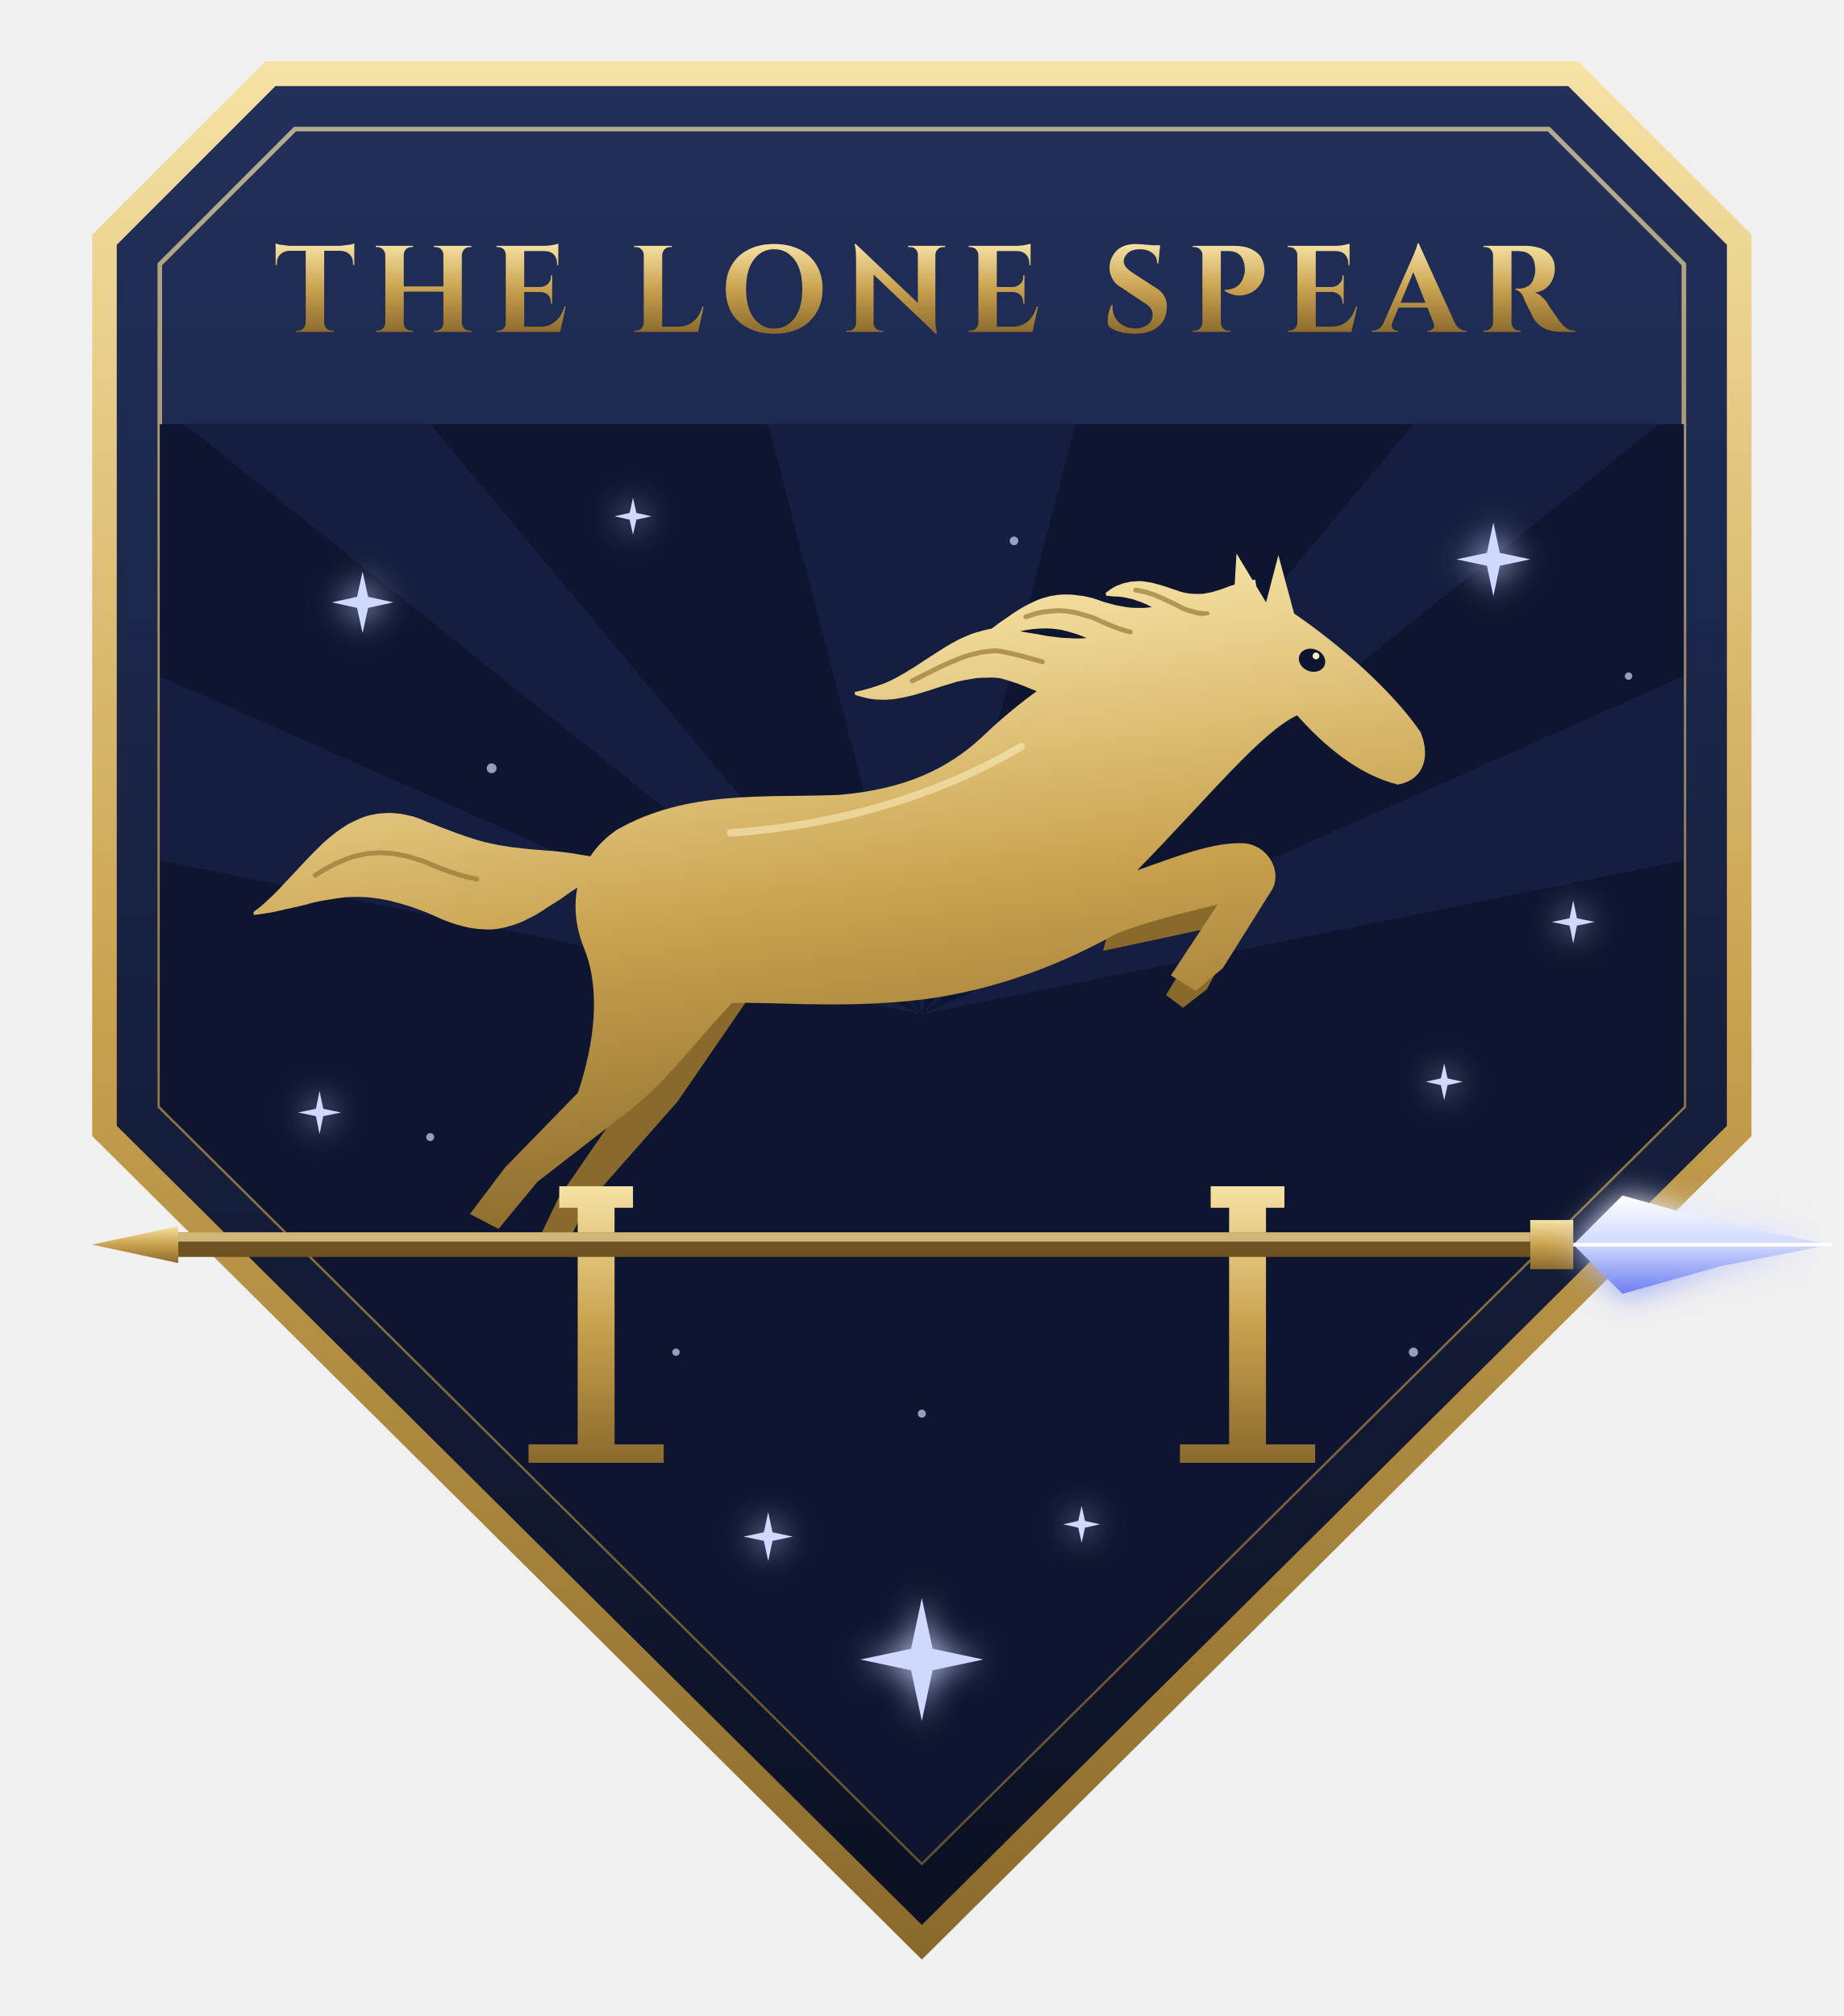
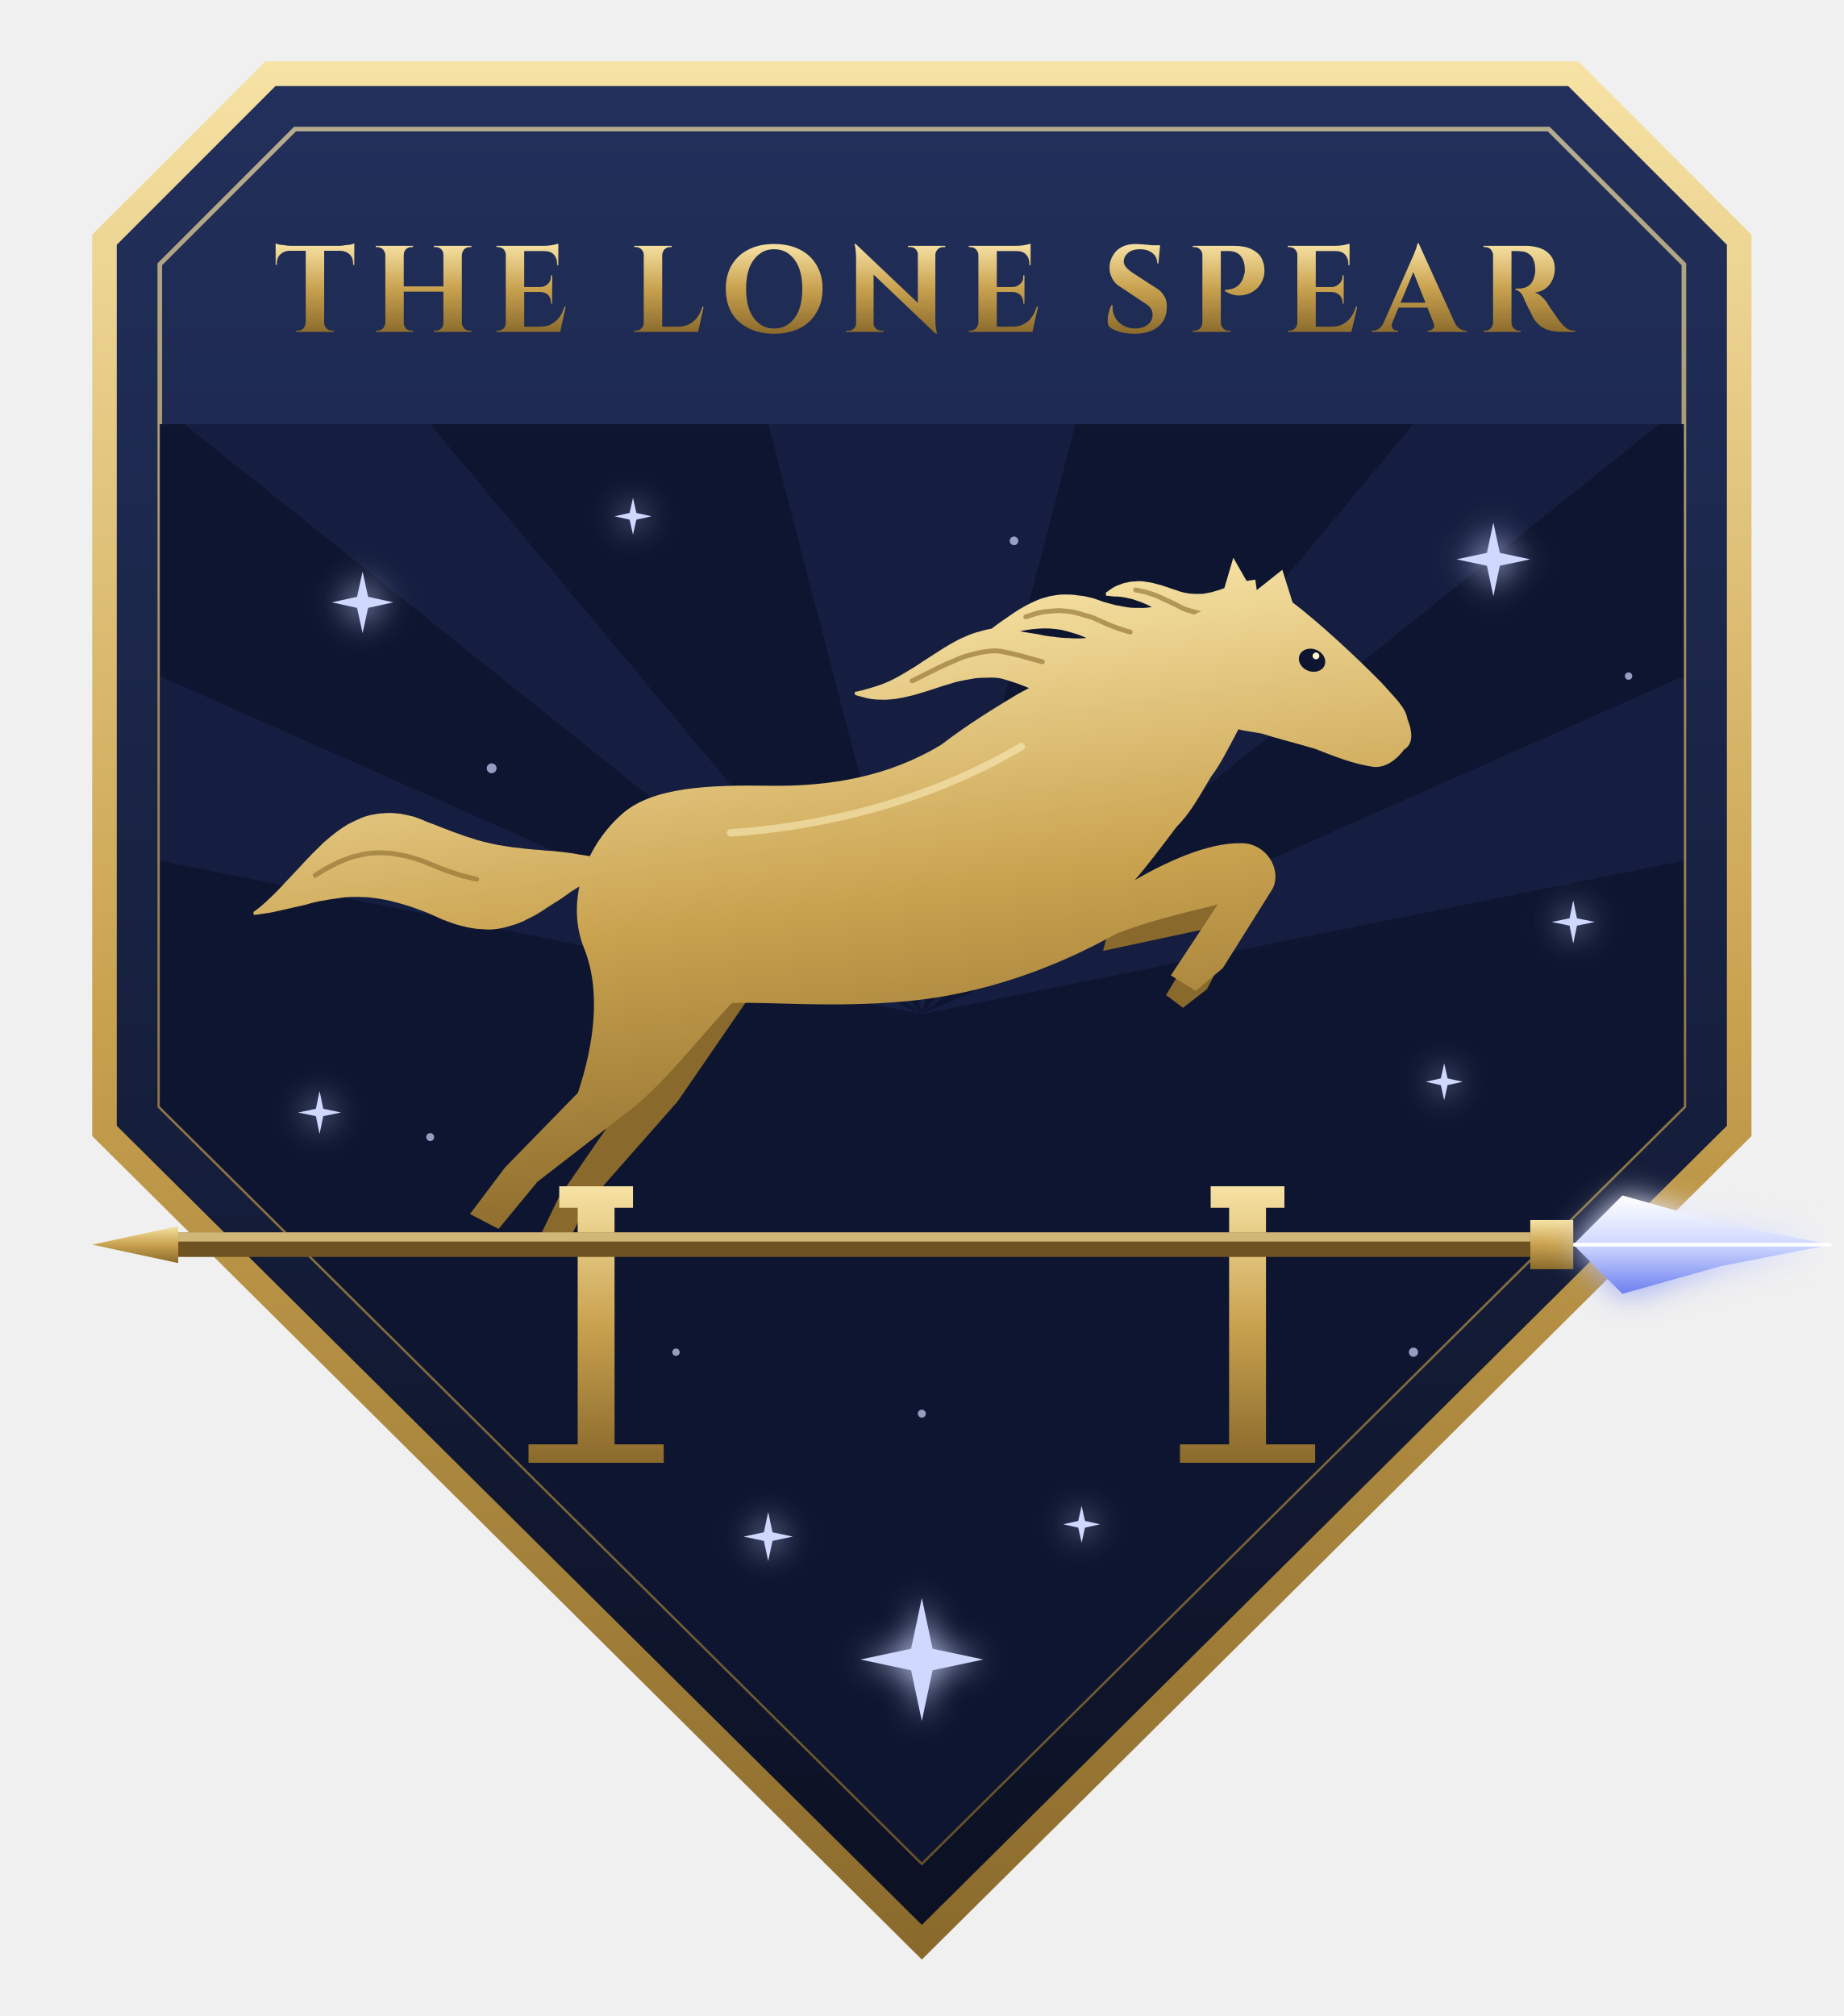
<svg xmlns="http://www.w3.org/2000/svg" viewBox="0 0 600 656" role="img" aria-labelledby="tls-title">
  <defs>
    <linearGradient id="tls-bg" x1="0" y1="0" x2="0" y2="1">
      <stop offset="0" stop-color="#22305c" />
      <stop offset="1" stop-color="#0b1022" />
    </linearGradient>
    <linearGradient id="tls-gold" x1="0" y1="0" x2="0" y2="1">
      <stop offset="0" stop-color="#f6e2a4" />
      <stop offset="0.5" stop-color="#c9a24f" />
      <stop offset="1" stop-color="#8a6a2c" />
    </linearGradient>
    <linearGradient id="tls-gold-horse" gradientUnits="userSpaceOnUse" x1="0" y1="-80" x2="0" y2="80">
      <stop offset="0" stop-color="#f6e2a4" />
      <stop offset="0.5" stop-color="#c9a24f" />
      <stop offset="1" stop-color="#8a6a2c" />
    </linearGradient>
    <linearGradient id="tls-blade" x1="0" y1="0" x2="0" y2="1">
      <stop offset="0" stop-color="#ffffff" />
      <stop offset="0.5" stop-color="#cfd8ff" />
      <stop offset="1" stop-color="#6c7ff0" />
    </linearGradient>
    <filter id="tls-glow" x="-50%" y="-50%" width="200%" height="200%">
      <feGaussianBlur stdDeviation="5" result="b" />
      <feMerge>
        <feMergeNode in="b" />
        <feMergeNode in="SourceGraphic" />
      </feMerge>
    </filter>
    <clipPath id="tls-field">
      <path d="M52,138 L548,138 L548,360 L300,606 L52,360 Z" />
    </clipPath>
  </defs>
  <path d="M88,24 L512,24 L566,78 L566,368 L300,632 L34,368 L34,78 Z" fill="url(#tls-bg)" stroke="url(#tls-gold)" stroke-width="8" stroke-linejoin="miter" />
  <path d="M96,42 L504,42 L548,86 L548,360 L300,606 L52,360 L52,86 Z" fill="none" stroke="url(#tls-gold)" stroke-width="1.5" opacity="0.7" />
  <path d="M52,138 L548,138" stroke="url(#tls-gold)" stroke-width="5" />
  <path d="M52,130 L548,130" stroke="url(#tls-gold)" stroke-width="1.5" opacity="0.7" />
  <path d="M105.5 80.1V108.0H99.5V80.1ZM115.3 80.0V81.6H89.7V80.0ZM115.3 81.5V86.2L114.9 86.2V85.7Q114.9 83.9 113.8 82.8Q112.7 81.7 110.8 81.6V81.5ZM115.3 79.2V80.4L110.4 80.0Q111.3 80.0 112.2 79.8Q113.2 79.7 114.1 79.6Q114.9 79.4 115.3 79.2ZM99.6 105.1V108.0H96.4V107.6Q96.4 107.6 96.7 107.6Q96.9 107.6 96.9 107.6Q98.0 107.6 98.7 106.9Q99.4 106.1 99.5 105.1ZM105.4 105.1H105.5Q105.5 106.1 106.3 106.9Q107.0 107.6 108.0 107.6Q108.0 107.6 108.3 107.6Q108.6 107.6 108.6 107.6V108.0H105.4ZM94.1 81.5V81.6Q92.3 81.7 91.2 82.8Q90.1 83.9 90.1 85.7V86.2L89.7 86.2V81.5ZM89.7 79.2Q90.1 79.4 90.9 79.6Q91.7 79.7 92.7 79.8Q93.7 80.0 94.6 80.0L89.7 80.4Z M150.3 80.0V108.0H144.3V80.0ZM131.4 80.0V108.0H125.4V80.0ZM144.7 93.2V94.9H131.0V93.2ZM125.5 105.1V108.0H122.3V107.6Q122.3 107.6 122.5 107.6Q122.8 107.6 122.8 107.6Q123.8 107.6 124.6 106.9Q125.3 106.1 125.4 105.1ZM125.5 82.9H125.4Q125.3 81.9 124.6 81.1Q123.8 80.4 122.8 80.4Q122.8 80.4 122.5 80.4Q122.3 80.4 122.3 80.4V80.0H125.5ZM131.2 105.1H131.4Q131.4 106.1 132.1 106.9Q132.9 107.6 133.9 107.6Q133.9 107.6 134.2 107.6Q134.4 107.6 134.4 107.6V108.0H131.2ZM131.2 82.9V80.0H134.4V80.4Q134.4 80.4 134.2 80.4Q133.9 80.4 133.9 80.4Q132.9 80.4 132.1 81.1Q131.4 81.9 131.4 82.9ZM144.4 105.1V108.0H141.2V107.6Q141.3 107.6 141.5 107.6Q141.8 107.6 141.8 107.6Q142.8 107.6 143.6 106.9Q144.3 106.1 144.3 105.1ZM144.4 82.9H144.3Q144.3 81.9 143.6 81.1Q142.8 80.4 141.8 80.4Q141.8 80.4 141.5 80.4Q141.3 80.4 141.2 80.4V80.0H144.4ZM150.2 105.1H150.3Q150.4 106.1 151.1 106.9Q151.8 107.6 152.9 107.6Q152.9 107.6 153.1 107.6Q153.4 107.6 153.4 107.6V108.0H150.2ZM150.2 82.9V80.0H153.4V80.4Q153.4 80.4 153.1 80.4Q152.9 80.4 152.9 80.4Q151.8 80.4 151.1 81.1Q150.4 81.9 150.3 82.9Z M170.6 80.0V108.0H164.6V80.0ZM181.2 106.3 182.2 108.0H170.5V106.3ZM179.7 93.4V95.0H170.5V93.4ZM181.7 80.0V81.7H170.5V80.0ZM184.1 99.8 182.3 108.0H174.4L175.9 106.3Q177.9 106.3 179.4 105.5Q180.9 104.7 182.0 103.3Q183.1 101.8 183.7 99.8ZM179.7 95.0V98.8H179.3V98.5Q179.3 97.0 178.4 96.0Q177.4 95.1 175.9 95.0V95.0ZM179.7 89.6V93.4H175.9V93.4Q177.4 93.3 178.4 92.3Q179.3 91.4 179.3 89.9V89.6ZM181.7 81.6V86.3H181.3V85.8Q181.3 84.0 180.2 82.8Q179.1 81.7 177.2 81.7V81.6ZM181.7 79.3V80.4L176.8 80.0Q177.7 80.0 178.7 79.9Q179.6 79.8 180.5 79.6Q181.3 79.4 181.7 79.3ZM164.8 105.1V108.0H161.6V107.6Q161.6 107.6 161.8 107.6Q162.1 107.6 162.1 107.6Q163.1 107.6 163.9 106.9Q164.6 106.1 164.6 105.1ZM164.8 82.9H164.6Q164.6 81.9 163.9 81.1Q163.1 80.4 162.1 80.4Q162.1 80.4 161.8 80.4Q161.6 80.4 161.6 80.4L161.6 80.0H164.8Z M215.5 80.0V108.0H209.5V80.0ZM226.1 106.3 227.0 108.0H215.4V106.3ZM229.0 99.8 227.2 108.0H219.3L220.7 106.3Q222.7 106.3 224.3 105.5Q225.8 104.7 226.9 103.3Q228.0 101.8 228.6 99.8ZM209.6 105.1V108.0H206.4V107.6Q206.4 107.6 206.7 107.6Q207.0 107.6 207.0 107.6Q208.0 107.6 208.7 106.9Q209.5 106.1 209.5 105.1ZM209.6 82.9H209.5Q209.5 81.9 208.7 81.1Q208.0 80.4 207.0 80.4Q207.0 80.4 206.7 80.4Q206.4 80.4 206.4 80.4V80.0H209.6ZM215.4 82.9V80.0H218.6V80.4Q218.6 80.4 218.3 80.4Q218.1 80.4 218.1 80.4Q217.0 80.4 216.3 81.1Q215.6 81.9 215.5 82.9Z M251.9 79.4Q256.7 79.4 260.3 81.2Q263.8 83.0 265.7 86.2Q267.7 89.5 267.7 94.0Q267.7 98.5 265.7 101.7Q263.8 105.0 260.3 106.8Q256.7 108.6 251.9 108.6Q247.1 108.6 243.6 106.8Q240.0 105.0 238.1 101.8Q236.2 98.5 236.2 94.0Q236.2 89.5 238.1 86.3Q240.0 83.0 243.6 81.2Q247.1 79.4 251.9 79.4ZM251.9 106.9Q254.8 106.9 256.8 105.3Q258.9 103.7 260.0 100.9Q261.1 98.0 261.1 94.0Q261.1 90.0 260.0 87.1Q258.9 84.3 256.8 82.7Q254.8 81.1 251.9 81.1Q249.1 81.1 247.1 82.7Q245.0 84.3 243.9 87.1Q242.8 90.0 242.8 94.0Q242.8 98.0 243.9 100.9Q245.0 103.7 247.1 105.3Q249.1 106.9 251.9 106.9Z M278.5 79.4 304.1 103.7 304.5 108.6 279.0 84.3ZM278.7 105.2V108.0H275.4V107.6Q275.4 107.6 275.8 107.6Q276.1 107.6 276.2 107.6Q277.2 107.6 277.9 106.9Q278.6 106.2 278.6 105.2ZM284.3 105.2Q284.3 106.2 285.0 106.9Q285.8 107.6 286.8 107.6Q286.8 107.6 287.2 107.6Q287.5 107.6 287.5 107.6V108.0H284.2V105.2ZM278.5 79.4 284.3 85.5 284.3 108.0H278.6V84.4Q278.6 82.2 278.4 80.8Q278.1 79.4 278.1 79.4ZM304.4 80.0V103.4Q304.4 104.9 304.5 106.1Q304.7 107.3 304.8 107.9Q304.9 108.6 304.9 108.6H304.5L298.7 102.1V80.0ZM307.6 80.0V80.4Q307.6 80.4 307.3 80.4Q306.9 80.4 306.9 80.4Q305.9 80.4 305.2 81.1Q304.5 81.8 304.4 82.8H304.3V80.0ZM295.5 80.0H298.8V82.8H298.7Q298.7 81.8 298.0 81.1Q297.3 80.4 296.3 80.4Q296.3 80.4 295.9 80.4Q295.5 80.4 295.5 80.4Z M324.4 80.0V108.0H318.4V80.0ZM334.9 106.3 335.9 108.0H324.2V106.3ZM333.4 93.4V95.0H324.2V93.4ZM335.4 80.0V81.7H324.2V80.0ZM337.8 99.8 336.0 108.0H328.1L329.6 106.3Q331.6 106.3 333.1 105.5Q334.7 104.7 335.7 103.3Q336.8 101.8 337.4 99.8ZM333.4 95.0V98.8H333.0V98.5Q333.0 97.0 332.1 96.0Q331.1 95.1 329.7 95.0V95.0ZM333.4 89.6V93.4H329.7V93.4Q331.1 93.3 332.1 92.3Q333.1 91.4 333.0 89.9V89.6ZM335.4 81.6V86.3H335.0V85.8Q335.0 84.0 333.9 82.8Q332.8 81.7 330.9 81.7V81.6ZM335.4 79.3V80.4L330.5 80.0Q331.4 80.0 332.4 79.9Q333.4 79.8 334.2 79.6Q335.0 79.4 335.4 79.3ZM318.5 105.1V108.0H315.3V107.6Q315.3 107.6 315.5 107.6Q315.8 107.6 315.8 107.6Q316.8 107.6 317.6 106.9Q318.3 106.1 318.4 105.1ZM318.5 82.9H318.4Q318.3 81.9 317.6 81.1Q316.8 80.4 315.8 80.4Q315.8 80.4 315.5 80.4Q315.3 80.4 315.3 80.4L315.3 80.0H318.5Z M369.6 79.4Q370.3 79.4 371.5 79.5Q372.7 79.6 374.0 79.7Q375.2 79.9 376.2 80.0Q377.1 80.2 377.5 80.3L377.0 85.7H376.6Q376.6 83.6 375.1 82.4Q373.5 81.1 371.0 81.1Q368.6 81.1 367.2 82.2Q365.8 83.4 365.7 85.0Q365.7 86.1 366.5 87.0Q367.3 87.9 368.5 88.7L376.2 93.7Q378.0 94.7 378.9 96.4Q379.9 98.0 379.7 100.3Q379.6 104.2 376.8 106.4Q374.0 108.6 369.2 108.6Q367.4 108.6 365.7 108.3Q364.1 108.0 362.8 107.4Q361.5 106.9 360.8 106.1Q360.4 105.3 360.5 104.0Q360.5 102.8 360.9 101.5Q361.2 100.2 361.7 99.3H362.1Q361.9 101.4 362.8 103.1Q363.7 104.9 365.5 105.9Q367.2 106.9 369.6 106.9Q372.2 106.8 373.7 105.5Q375.1 104.3 375.1 102.4Q375.1 101.2 374.4 100.2Q373.6 99.2 372.0 98.3L365.0 93.6Q362.8 92.4 361.9 90.5Q360.9 88.6 361.1 86.4Q361.3 84.4 362.4 82.8Q363.4 81.2 365.2 80.3Q367.0 79.4 369.6 79.4ZM377.5 79.8 377.5 80.7H372.7V79.8Z M396.8 80.0H401.5Q405.0 80.0 407.1 81.0Q409.3 82.0 410.4 83.7Q411.4 85.5 411.5 87.7Q411.6 89.7 410.8 91.4Q410.0 93.1 408.7 94.2Q407.4 95.3 405.7 95.8Q404.0 96.3 402.2 96.1Q400.3 95.8 398.6 94.7V94.3Q398.6 94.3 399.1 94.3Q399.6 94.3 400.4 94.1Q401.2 94.0 402.1 93.5Q402.9 93.1 403.7 92.1Q404.4 91.2 404.8 89.7Q405.0 89.2 405.1 88.5Q405.1 87.9 405.1 87.3Q405.0 84.8 403.7 83.2Q402.3 81.7 399.9 81.7H397.2Q397.2 81.7 397.1 81.3Q397.0 80.8 396.9 80.4Q396.8 80.0 396.8 80.0ZM397.3 80.0V108.0H391.3V80.0ZM391.4 105.1V108.0H388.2V107.6Q388.2 107.6 388.5 107.6Q388.7 107.6 388.7 107.6Q389.8 107.6 390.5 106.9Q391.2 106.1 391.3 105.1ZM391.4 82.9H391.3Q391.3 81.9 390.5 81.1Q389.8 80.4 388.7 80.4Q388.7 80.4 388.5 80.4Q388.3 80.4 388.2 80.4L388.2 80.0H391.4ZM397.2 105.1H397.3Q397.3 106.1 398.1 106.9Q398.8 107.6 399.8 107.6Q399.9 107.6 400.1 107.6Q400.3 107.6 400.4 107.6V108.0H397.2Z M428.2 80.0V108.0H422.2V80.0ZM438.7 106.3 439.7 108.0H428.1V106.3ZM437.3 93.4V95.0H428.1V93.4ZM439.2 80.0V81.7H428.1V80.0ZM441.7 99.8 439.8 108.0H432.0L433.4 106.3Q435.4 106.3 437.0 105.5Q438.5 104.7 439.6 103.3Q440.7 101.8 441.3 99.8ZM437.3 95.0V98.8H436.9V98.5Q436.9 97.0 435.9 96.0Q434.9 95.1 433.5 95.0V95.0ZM437.3 89.6V93.4H433.5V93.4Q434.9 93.3 435.9 92.3Q436.9 91.4 436.9 89.9V89.6ZM439.2 81.6V86.3H438.8V85.8Q438.8 84.0 437.7 82.8Q436.6 81.7 434.8 81.7V81.6ZM439.2 79.3V80.4L434.4 80.0Q435.2 80.0 436.2 79.9Q437.2 79.8 438.0 79.6Q438.9 79.4 439.2 79.3ZM422.3 105.1V108.0H419.1V107.6Q419.1 107.6 419.4 107.6Q419.6 107.6 419.6 107.6Q420.7 107.6 421.4 106.9Q422.2 106.1 422.2 105.1ZM422.3 82.9H422.2Q422.2 81.9 421.4 81.1Q420.7 80.4 419.6 80.4Q419.6 80.4 419.4 80.4Q419.1 80.4 419.1 80.4L419.1 80.0H422.3Z M461.7 79.2 474.7 107.8H467.6L459.3 86.9ZM453.1 105.1Q452.8 105.9 453.0 106.4Q453.2 107.0 453.6 107.3Q454.1 107.6 454.6 107.6H455.0V108.0H446.4V107.6Q446.4 107.6 446.6 107.6Q446.8 107.6 446.8 107.6Q447.7 107.6 448.7 107.0Q449.6 106.4 450.3 105.1ZM461.7 79.2 461.8 84.1 451.9 107.9H449.0L459.4 84.4Q459.5 84.2 459.8 83.5Q460.1 82.9 460.4 82.0Q460.8 81.2 461.0 80.4Q461.3 79.6 461.3 79.2ZM465.9 98.5V100.1H454.1V98.5ZM466.5 105.1H473.5Q474.1 106.4 475.1 107.0Q476.1 107.6 477.0 107.6Q477.0 107.6 477.2 107.6Q477.3 107.6 477.3 107.6V108.0H464.6V107.6H465.0Q465.7 107.6 466.4 106.9Q467.0 106.3 466.5 105.1Z M491.4 80.0H496.5Q498.3 80.0 500.0 80.4Q501.8 80.8 503.1 81.7Q504.4 82.6 505.2 84.0Q506.0 85.4 506.0 87.5Q506.0 89.2 505.3 90.9Q504.6 92.6 503.2 93.7Q501.8 94.9 499.5 95.2Q500.8 95.6 501.8 96.6Q502.9 97.6 503.6 98.7Q503.6 98.8 504.0 99.4Q504.4 100.1 505.1 101.0Q505.7 101.9 506.4 102.9Q507.0 103.8 507.6 104.6Q508.5 105.7 509.2 106.3Q509.9 107.0 510.7 107.3Q511.5 107.6 512.6 107.6V108.0H508.7Q506.5 108.0 504.7 107.6Q502.9 107.2 501.6 106.3Q500.3 105.4 499.2 103.8Q498.9 103.3 498.6 102.6Q498.2 101.9 497.8 101.0Q497.3 100.2 497.0 99.4Q496.6 98.6 496.3 98.0Q496.1 97.4 495.9 97.0Q495.4 95.7 494.7 95.1Q494.0 94.4 493.2 94.3V93.9Q493.3 93.9 493.7 93.9Q494.0 93.9 494.4 93.9Q495.5 93.9 496.5 93.5Q497.6 93.1 498.4 92.1Q499.1 91.1 499.5 89.3Q499.6 88.9 499.6 88.4Q499.7 88.0 499.6 87.4Q499.5 84.5 498.2 83.2Q496.9 81.8 494.9 81.8Q494.4 81.7 493.7 81.7Q493.0 81.7 492.5 81.7Q492.0 81.7 491.8 81.7Q491.8 81.7 491.7 81.3Q491.6 80.9 491.5 80.4Q491.4 80.0 491.4 80.0ZM491.9 80.0V108.0H485.9V80.0ZM486.0 105.1V108.0H482.8V107.6Q482.8 107.6 483.1 107.6Q483.3 107.6 483.3 107.6Q484.4 107.6 485.1 106.9Q485.8 106.1 485.9 105.1ZM486.0 82.9H485.9Q485.8 81.9 485.1 81.1Q484.4 80.4 483.3 80.4Q483.3 80.4 483.1 80.4Q482.8 80.4 482.8 80.4V80.0H486.0ZM491.8 105.1H491.9Q491.9 106.1 492.7 106.9Q493.4 107.6 494.5 107.6Q494.5 107.6 494.7 107.6Q494.9 107.6 494.9 107.6V108.0H491.8Z" fill="url(#tls-gold)" />
  <g clip-path="url(#tls-field)">
    <path d="M52,138 L548,138 L548,360 L300,606 L52,360 Z" fill="#0e1530" />
    <path d="M300,330 L60,138 L140,138 Z M300,330 L250,138 L350,138 Z M300,330 L460,138 L540,138 Z M300,330 L548,220 L548,280 Z M300,330 L52,220 L52,280 Z" fill="#3a4f9a" opacity="0.16" />
    <g transform="translate(290,292) rotate(-8) scale(1.22)">
      <path fill="#8a6a2c" d="M60,8 L90,8 L95,15 L80,36 L73,40 L69,36 L82,20 L54,22 Z M-42,22 L-64,46 L-92,70 L-100,82 L-107,79 L-99,67 L-76,42 L-60,18 Z" />
      <path fill="url(#tls-gold-horse)" d="M108.0,-70.4 C107.7,-70.4 106.7,-70.4 106.0,-70.4 C105.3,-70.3 104.7,-70.3 104.0,-70.2 C103.3,-70.1 102.7,-70.0 102.0,-69.8 C101.3,-69.7 100.7,-69.6 100.0,-69.4 C99.3,-69.3 98.7,-69.1 98.0,-69.0 C97.3,-68.9 96.7,-68.8 96.0,-68.7 C95.3,-68.7 94.7,-68.6 94.0,-68.6 C93.3,-68.6 92.7,-68.7 92.0,-68.8 C91.3,-68.9 90.7,-69.0 90.0,-69.2 C89.3,-69.4 88.7,-69.6 88.0,-69.9 C87.3,-70.2 86.7,-70.6 86.0,-70.9 C85.3,-71.2 84.7,-71.6 84.0,-71.9 C83.3,-72.2 82.7,-72.6 82.0,-72.8 C81.3,-73.1 80.7,-73.4 80.0,-73.6 C79.3,-73.8 78.7,-74.0 78.0,-74.2 C77.3,-74.3 76.7,-74.4 76.0,-74.4 C75.3,-74.5 74.7,-74.5 74.0,-74.4 C73.3,-74.4 72.7,-74.3 72.0,-74.1 C71.3,-74.0 70.7,-73.8 70.0,-73.5 C69.3,-73.2 68.3,-72.6 68.0,-72.5 L68.0,-71.7 C68.3,-71.6 69.3,-71.4 70.0,-71.2 C70.7,-71.1 71.3,-71.0 72.0,-70.8 C72.7,-70.6 73.3,-70.4 74.0,-70.1 C74.7,-69.9 75.3,-69.6 76.0,-69.2 C76.7,-68.9 77.3,-68.5 78.0,-68.1 C78.7,-67.7 79.3,-67.2 80.0,-66.7 C80.7,-66.2 81.3,-65.7 82.0,-65.1 C82.7,-64.6 83.3,-64.0 84.0,-63.4 C84.7,-62.9 85.3,-62.3 86.0,-61.7 C86.7,-61.1 87.3,-60.5 88.0,-59.9 C88.7,-59.4 89.3,-58.9 90.0,-58.5 C90.7,-58.0 91.3,-57.7 92.0,-57.3 C92.7,-57.0 93.3,-56.7 94.0,-56.5 C94.7,-56.2 95.3,-56.1 96.0,-55.9 C96.7,-55.7 97.3,-55.6 98.0,-55.5 C98.7,-55.4 99.3,-55.3 100.0,-55.2 C100.7,-55.2 101.3,-55.1 102.0,-55.0 C102.7,-54.9 103.3,-54.8 104.0,-54.7 C104.7,-54.5 105.3,-54.4 106.0,-54.2 C106.7,-54.0 107.7,-53.7 108.0,-53.6 Z" />
      <path fill="url(#tls-gold-horse)" d="M94.0,-68.4 C93.5,-68.4 92.0,-68.3 91.0,-68.1 C90.0,-68.0 89.0,-67.9 88.0,-67.7 C87.0,-67.6 86.0,-67.4 85.0,-67.3 C84.0,-67.2 83.0,-67.1 82.0,-67.0 C81.0,-67.0 80.0,-66.9 79.0,-67.0 C78.0,-67.0 77.0,-67.1 76.0,-67.3 C75.0,-67.4 74.0,-67.6 73.0,-67.9 C72.0,-68.2 71.0,-68.6 70.0,-68.9 C69.0,-69.3 68.0,-69.8 67.0,-70.2 C66.0,-70.7 65.0,-71.3 64.0,-71.7 C63.0,-72.1 62.0,-72.5 61.0,-72.7 C60.0,-73.0 59.0,-73.3 58.0,-73.4 C57.0,-73.6 56.0,-73.7 55.0,-73.7 C54.0,-73.7 53.0,-73.7 52.0,-73.5 C51.0,-73.4 50.0,-73.2 49.0,-72.9 C48.0,-72.6 47.0,-72.3 46.0,-71.9 C45.0,-71.5 44.0,-71.1 43.0,-70.6 C42.0,-70.1 41.0,-69.6 40.0,-69.1 C39.0,-68.6 38.0,-68.1 37.0,-67.5 C36.0,-67.0 34.5,-66.1 34.0,-65.9 L34.0,-65.1 C34.5,-65.0 36.0,-64.9 37.0,-64.9 C38.0,-64.9 39.0,-65.1 40.0,-65.1 C41.0,-65.2 42.0,-65.3 43.0,-65.4 C44.0,-65.5 45.0,-65.6 46.0,-65.6 C47.0,-65.6 48.0,-65.6 49.0,-65.5 C50.0,-65.4 51.0,-65.3 52.0,-65.1 C53.0,-64.9 54.0,-64.6 55.0,-64.3 C56.0,-63.9 57.0,-63.5 58.0,-63.0 C59.0,-62.6 60.0,-62.0 61.0,-61.4 C62.0,-60.8 63.0,-60.1 64.0,-59.4 C65.0,-58.7 66.0,-57.8 67.0,-57.0 C68.0,-56.3 69.0,-55.5 70.0,-54.9 C71.0,-54.2 72.0,-53.5 73.0,-53.0 C74.0,-52.4 75.0,-51.9 76.0,-51.4 C77.0,-51.0 78.0,-50.6 79.0,-50.3 C80.0,-50.0 81.0,-49.7 82.0,-49.5 C83.0,-49.3 84.0,-49.1 85.0,-49.0 C86.0,-48.8 87.0,-48.7 88.0,-48.6 C89.0,-48.4 90.0,-48.3 91.0,-48.1 C92.0,-48.0 93.5,-47.7 94.0,-47.6 Z" />
      <path fill="url(#tls-gold-horse)" d="M76.0,-62.4 C75.3,-62.3 73.4,-62.1 72.1,-61.9 C70.8,-61.8 69.5,-61.6 68.2,-61.5 C66.9,-61.3 65.6,-61.2 64.3,-61.2 C63.0,-61.2 61.7,-61.2 60.4,-61.3 C59.1,-61.4 57.8,-61.6 56.5,-61.9 C55.2,-62.1 53.9,-62.4 52.6,-62.8 C51.3,-63.1 50.0,-63.5 48.7,-64.0 C47.4,-64.4 46.1,-64.8 44.8,-65.2 C43.5,-65.7 42.2,-66.1 40.9,-66.4 C39.6,-66.7 38.3,-67.1 37.0,-67.2 C35.7,-67.3 34.4,-67.1 33.1,-66.9 C31.8,-66.8 30.5,-66.5 29.2,-66.1 C27.9,-65.8 26.6,-65.3 25.3,-64.8 C24.0,-64.3 22.7,-63.7 21.4,-63.1 C20.1,-62.5 18.8,-61.9 17.5,-61.3 C16.2,-60.7 14.9,-60.0 13.6,-59.5 C12.3,-58.9 11.0,-58.4 9.7,-57.9 C8.4,-57.4 7.1,-57.0 5.8,-56.7 C4.5,-56.4 3.2,-56.2 1.9,-56.0 C0.6,-55.8 -1.3,-55.6 -2.0,-55.6 L-2.0,-54.8 C-1.3,-54.5 0.6,-53.6 1.9,-53.2 C3.2,-52.8 4.5,-52.6 5.8,-52.4 C7.1,-52.3 8.4,-52.2 9.7,-52.3 C11.0,-52.3 12.3,-52.5 13.6,-52.6 C14.9,-52.8 16.2,-53.0 17.5,-53.2 C18.8,-53.4 20.1,-53.7 21.4,-53.9 C22.7,-54.1 24.0,-54.3 25.3,-54.5 C26.6,-54.6 27.9,-54.7 29.2,-54.7 C30.5,-54.8 31.8,-54.7 33.1,-54.5 C34.4,-54.4 35.7,-54.2 37.0,-53.8 C38.3,-53.3 39.6,-52.6 40.9,-52.0 C42.2,-51.3 43.5,-50.6 44.8,-49.8 C46.1,-49.1 47.4,-48.3 48.7,-47.6 C50.0,-46.8 51.3,-46.1 52.6,-45.4 C53.9,-44.8 55.2,-44.1 56.5,-43.6 C57.8,-43.0 59.1,-42.5 60.4,-42.1 C61.7,-41.7 63.0,-41.4 64.3,-41.1 C65.6,-40.8 66.9,-40.6 68.2,-40.4 C69.5,-40.3 70.8,-40.1 72.1,-40.0 C73.4,-39.9 75.3,-39.7 76.0,-39.6 Z" />
      <path fill="url(#tls-gold-horse)" d="M-77.0,-21.7 C-77.6,-21.9 -79.4,-22.5 -80.5,-22.8 C-81.7,-23.2 -82.9,-23.6 -84.1,-23.9 C-85.3,-24.2 -86.4,-24.5 -87.6,-24.8 C-88.8,-25.0 -90.0,-25.3 -91.2,-25.6 C-92.3,-25.8 -93.5,-26.1 -94.7,-26.4 C-95.9,-26.7 -97.1,-27.0 -98.2,-27.3 C-99.4,-27.7 -100.6,-28.0 -101.8,-28.4 C-102.9,-28.8 -104.1,-29.2 -105.3,-29.7 C-106.5,-30.2 -107.7,-30.7 -108.8,-31.3 C-110.0,-31.8 -111.2,-32.5 -112.4,-33.1 C-113.6,-33.7 -114.7,-34.4 -115.9,-35.0 C-117.1,-35.7 -118.3,-36.4 -119.5,-37.0 C-120.6,-37.7 -121.8,-38.4 -123.0,-39.0 C-124.2,-39.5 -125.4,-39.9 -126.5,-40.3 C-127.7,-40.6 -128.9,-40.9 -130.1,-41.0 C-131.3,-41.1 -132.4,-41.2 -133.6,-41.1 C-134.8,-41.1 -136.0,-40.9 -137.2,-40.6 C-138.3,-40.3 -139.5,-39.9 -140.7,-39.5 C-141.9,-39.0 -143.1,-38.4 -144.2,-37.8 C-145.4,-37.1 -146.6,-36.4 -147.8,-35.6 C-148.9,-34.8 -150.1,-33.9 -151.3,-33.0 C-152.5,-32.1 -153.7,-31.1 -154.8,-30.2 C-156.0,-29.2 -157.2,-28.3 -158.4,-27.3 C-159.6,-26.4 -160.7,-25.4 -161.9,-24.5 C-163.1,-23.6 -164.3,-22.7 -165.5,-21.9 C-166.6,-21.1 -168.4,-20.1 -169.0,-19.8 L-169.0,-19.0 C-168.4,-19.0 -166.6,-19.0 -165.5,-19.0 C-164.3,-19.0 -163.1,-19.1 -161.9,-19.2 C-160.7,-19.3 -159.6,-19.4 -158.4,-19.5 C-157.2,-19.6 -156.0,-19.7 -154.8,-19.8 C-153.7,-20.0 -152.5,-20.1 -151.3,-20.2 C-150.1,-20.2 -148.9,-20.3 -147.8,-20.3 C-146.6,-20.3 -145.4,-20.3 -144.2,-20.3 C-143.1,-20.2 -141.9,-20.1 -140.7,-19.9 C-139.5,-19.7 -138.3,-19.5 -137.2,-19.2 C-136.0,-18.9 -134.8,-18.5 -133.6,-18.1 C-132.4,-17.7 -131.3,-17.2 -130.1,-16.7 C-128.9,-16.2 -127.7,-15.6 -126.5,-15.0 C-125.4,-14.4 -124.2,-13.8 -123.0,-13.1 C-121.8,-12.4 -120.6,-11.6 -119.5,-10.9 C-118.3,-10.2 -117.1,-9.6 -115.9,-9.0 C-114.7,-8.5 -113.6,-8.0 -112.4,-7.6 C-111.2,-7.2 -110.0,-6.9 -108.8,-6.7 C-107.7,-6.4 -106.5,-6.3 -105.3,-6.3 C-104.1,-6.3 -102.9,-6.4 -101.8,-6.6 C-100.6,-6.7 -99.4,-7.0 -98.2,-7.3 C-97.1,-7.7 -95.9,-8.1 -94.7,-8.5 C-93.5,-9.0 -92.3,-9.5 -91.2,-10.1 C-90.0,-10.6 -88.8,-11.2 -87.6,-11.7 C-86.4,-12.3 -85.3,-12.9 -84.1,-13.5 C-82.9,-14.0 -81.7,-14.6 -80.5,-15.0 C-79.4,-15.5 -77.6,-16.1 -77.0,-16.3 Z" />
      <path d="M94.0,-63.2 C93.7,-63.2 92.7,-63.4 92.0,-63.6 C91.3,-63.8 90.7,-64.1 90.0,-64.4 C89.3,-64.7 88.7,-65.0 88.0,-65.4 C87.3,-65.8 86.7,-66.3 86.0,-66.8 C85.3,-67.2 84.7,-67.7 84.0,-68.1 C83.3,-68.5 82.7,-69.0 82.0,-69.4 C81.3,-69.8 80.7,-70.2 80.0,-70.5 C79.3,-70.8 78.7,-71.2 78.0,-71.4 C77.3,-71.7 76.3,-72.0 76.0,-72.1 M73.0,-61.2 C72.5,-61.4 71.0,-62.1 70.0,-62.6 C69.0,-63.1 68.0,-63.7 67.0,-64.3 C66.0,-64.9 65.0,-65.6 64.0,-66.2 C63.0,-66.7 62.0,-67.2 61.0,-67.6 C60.0,-68.1 59.0,-68.5 58.0,-68.8 C57.0,-69.1 56.0,-69.3 55.0,-69.5 C54.0,-69.6 53.0,-69.7 52.0,-69.7 C51.0,-69.8 50.0,-69.7 49.0,-69.6 C48.0,-69.5 46.5,-69.1 46.0,-69.1 M48.7,-56.6 C48.1,-56.9 46.1,-57.7 44.8,-58.3 C43.5,-58.9 42.2,-59.4 40.9,-59.9 C39.6,-60.4 38.3,-60.9 37.0,-61.2 C35.7,-61.4 34.4,-61.4 33.1,-61.4 C31.8,-61.3 30.5,-61.2 29.2,-61.0 C27.9,-60.8 26.6,-60.5 25.3,-60.1 C24.0,-59.8 22.7,-59.4 21.4,-59.0 C20.1,-58.6 18.8,-58.1 17.5,-57.7 C16.2,-57.2 14.2,-56.6 13.6,-56.4 M-108.8,-20.2 C-109.4,-20.4 -111.2,-21.1 -112.4,-21.6 C-113.6,-22.1 -114.7,-22.7 -115.9,-23.3 C-117.1,-23.9 -118.3,-24.6 -119.5,-25.3 C-120.6,-25.9 -121.8,-26.7 -123.0,-27.3 C-124.2,-27.9 -125.4,-28.4 -126.5,-28.9 C-127.7,-29.3 -128.9,-29.7 -130.1,-30.1 C-131.3,-30.4 -132.4,-30.6 -133.6,-30.8 C-134.8,-30.9 -136.0,-31.0 -137.2,-31.0 C-138.3,-30.9 -139.5,-30.8 -140.7,-30.7 C-141.9,-30.5 -143.1,-30.2 -144.2,-29.9 C-145.4,-29.6 -146.6,-29.1 -147.8,-28.7 C-148.9,-28.3 -150.7,-27.5 -151.3,-27.2" fill="none" stroke="#8a6a2c" stroke-width="1.3" stroke-linecap="round" opacity="0.6" />
-       <path fill="url(#tls-gold-horse)" d="M-70,-28 C-50,-36 -30,-31 -10,-29 C8,-28 20,-32 30,-39 C48,-52 72,-63 101,-63 L104,-78 L110,-64 L115,-76 L117,-60 C128,-50 140,-36 146,-24 C148,-16 144,-11 138,-11 C128,-15 120,-24 114,-33 C104,-30 88,-15 66,2 C76,0 88,-3 96,-1 C102,1 104,8 101,12 L85,31 L77,36 L71,31 L86,14 C76,15 66,16 58,18 C40,25 20,29 0,28 C-20,27 -36,23 -46,22 C-56,30 -66,40 -76,46 L-104,62 L-116,73 L-123,68 L-112,57 L-90,40 C-84,28 -80,14 -83,2 C-86,-10 -82,-22 -70,-28 Z" />
+       <path fill="url(#tls-gold-horse)" d="M-68,-32 C-59,-38 -44,-36.5 -28,-34 C-12,-31.5 4,-32 19,-38.5 C27,-43 34,-46 41,-49 C49,-52 55,-54 63,-56 C71,-58 78,-60 85,-62 C90,-63 95,-65 98,-66 L103,-77 L107,-67 L115.5,-72 L117,-63 C123,-57 132,-46 137.5,-38.5 C140.5,-34 143,-31 143,-28 C144,-24 143.5,-21 141,-20 C138,-17 135,-16 132.5,-16.5 C127,-18 122,-21 117.5,-23.5 C112,-26 107,-28 104,-29.5 C101,-30.5 99,-31 98,-31.5 C94,-26 92,-23 89,-20 C85,-15 82,-11 78,-8 C73,-3 69,1 65,4.5 C76,0 88,-3 96,-1 C102,1 104,8 101,12 L85,31 L77,36 L71,31 L86,14 C76,15 66,16 58,18 C40,25 20,29 0,28 C-20,27 -36,23 -46,22 C-56,30 -66,40 -76,46 L-104,62 L-116,73 L-123,68 L-112,57 L-90,40 C-84,28 -80,14 -83,2 C-86,-10 -80,-24 -68,-32 Z" />
      <ellipse cx="120" cy="-47" rx="3.6" ry="3" transform="rotate(30 120 -47)" fill="#0e1530" />
      <circle cx="121.2" cy="-48" r="0.9" fill="#fff3c8" />
      <path d="M-40,-23 C-12,-21 16,-25 40,-35" fill="none" stroke="#fff3c8" stroke-width="2" stroke-linecap="round" opacity="0.5" />
    </g>
    <path fill="url(#tls-gold)" d="M188,392 L200,392 L200,470 L188,470 Z M182,386 L206,386 L206,393 L182,393 Z M400,392 L412,392 L412,470 L400,470 Z M394,386 L418,386 L418,393 L394,393 Z M172,470 L216,470 L216,476 L172,476 Z M384,470 L428,470 L428,476 L384,476 Z" />
  </g>
  <g>
    <rect x="58" y="401" width="440" height="8" fill="#6e5222" />
    <rect x="58" y="401" width="440" height="3" fill="#e8cf8c" opacity="0.8" />
    <path d="M58,399 L30,405 L58,411 Z" fill="url(#tls-gold)" />
    <path d="M498,397 L512,397 L512,413 L498,413 Z" fill="url(#tls-gold)" />
    <g filter="url(#tls-glow)">
      <path d="M512,405 L528,389 L560,398 L596,405 L560,412 L528,421 Z" fill="url(#tls-blade)" />
      <path d="M512,405 H596" stroke="#ffffff" stroke-width="1.2" />
    </g>
  </g>
  <path d="M300.0,520.0 L303.5,536.5 L320.0,540.0 L303.5,543.5 L300.0,560.0 L296.5,543.5 L280.0,540.0 L296.5,536.5 Z" fill="#cfd8ff" filter="url(#tls-glow)" />
  <path d="M118.0,186.0 L119.8,194.2 L128.0,196.0 L119.8,197.8 L118.0,206.0 L116.2,197.8 L108.0,196.0 L116.2,194.2 Z M486.0,170.0 L488.1,179.9 L498.0,182.0 L488.1,184.1 L486.0,194.0 L483.9,184.1 L474.0,182.0 L483.9,179.9 Z M512.0,293.0 L513.2,298.8 L519.0,300.0 L513.2,301.2 L512.0,307.0 L510.8,301.2 L505.0,300.0 L510.8,298.8 Z M104.0,355.0 L105.2,360.8 L111.0,362.0 L105.2,363.2 L104.0,369.0 L102.8,363.2 L97.0,362.0 L102.8,360.8 Z M206.0,162.0 L207.1,166.9 L212.0,168.0 L207.1,169.1 L206.0,174.0 L204.9,169.1 L200.0,168.0 L204.9,166.9 Z M250.0,492.0 L251.4,498.6 L258.0,500.0 L251.4,501.4 L250.0,508.0 L248.6,501.4 L242.0,500.0 L248.6,498.6 Z M352.0,490.0 L353.1,494.9 L358.0,496.0 L353.1,497.1 L352.0,502.0 L350.9,497.1 L346.0,496.0 L350.9,494.9 Z M470.0,346.0 L471.1,350.9 L476.0,352.0 L471.1,353.1 L470.0,358.0 L468.9,353.1 L464.0,352.0 L468.9,350.9 Z" fill="#cfd8ff" filter="url(#tls-glow)" />
  <g fill="#cfd8ff" opacity="0.7">
    <circle cx="160" cy="250" r="1.6" />
    <circle cx="330" cy="176" r="1.4" />
    <circle cx="140" cy="370" r="1.3" />
    <circle cx="460" cy="440" r="1.5" />
    <circle cx="300" cy="460" r="1.3" />
    <circle cx="220" cy="440" r="1.2" />
    <circle cx="530" cy="220" r="1.2" />
  </g>
</svg>
